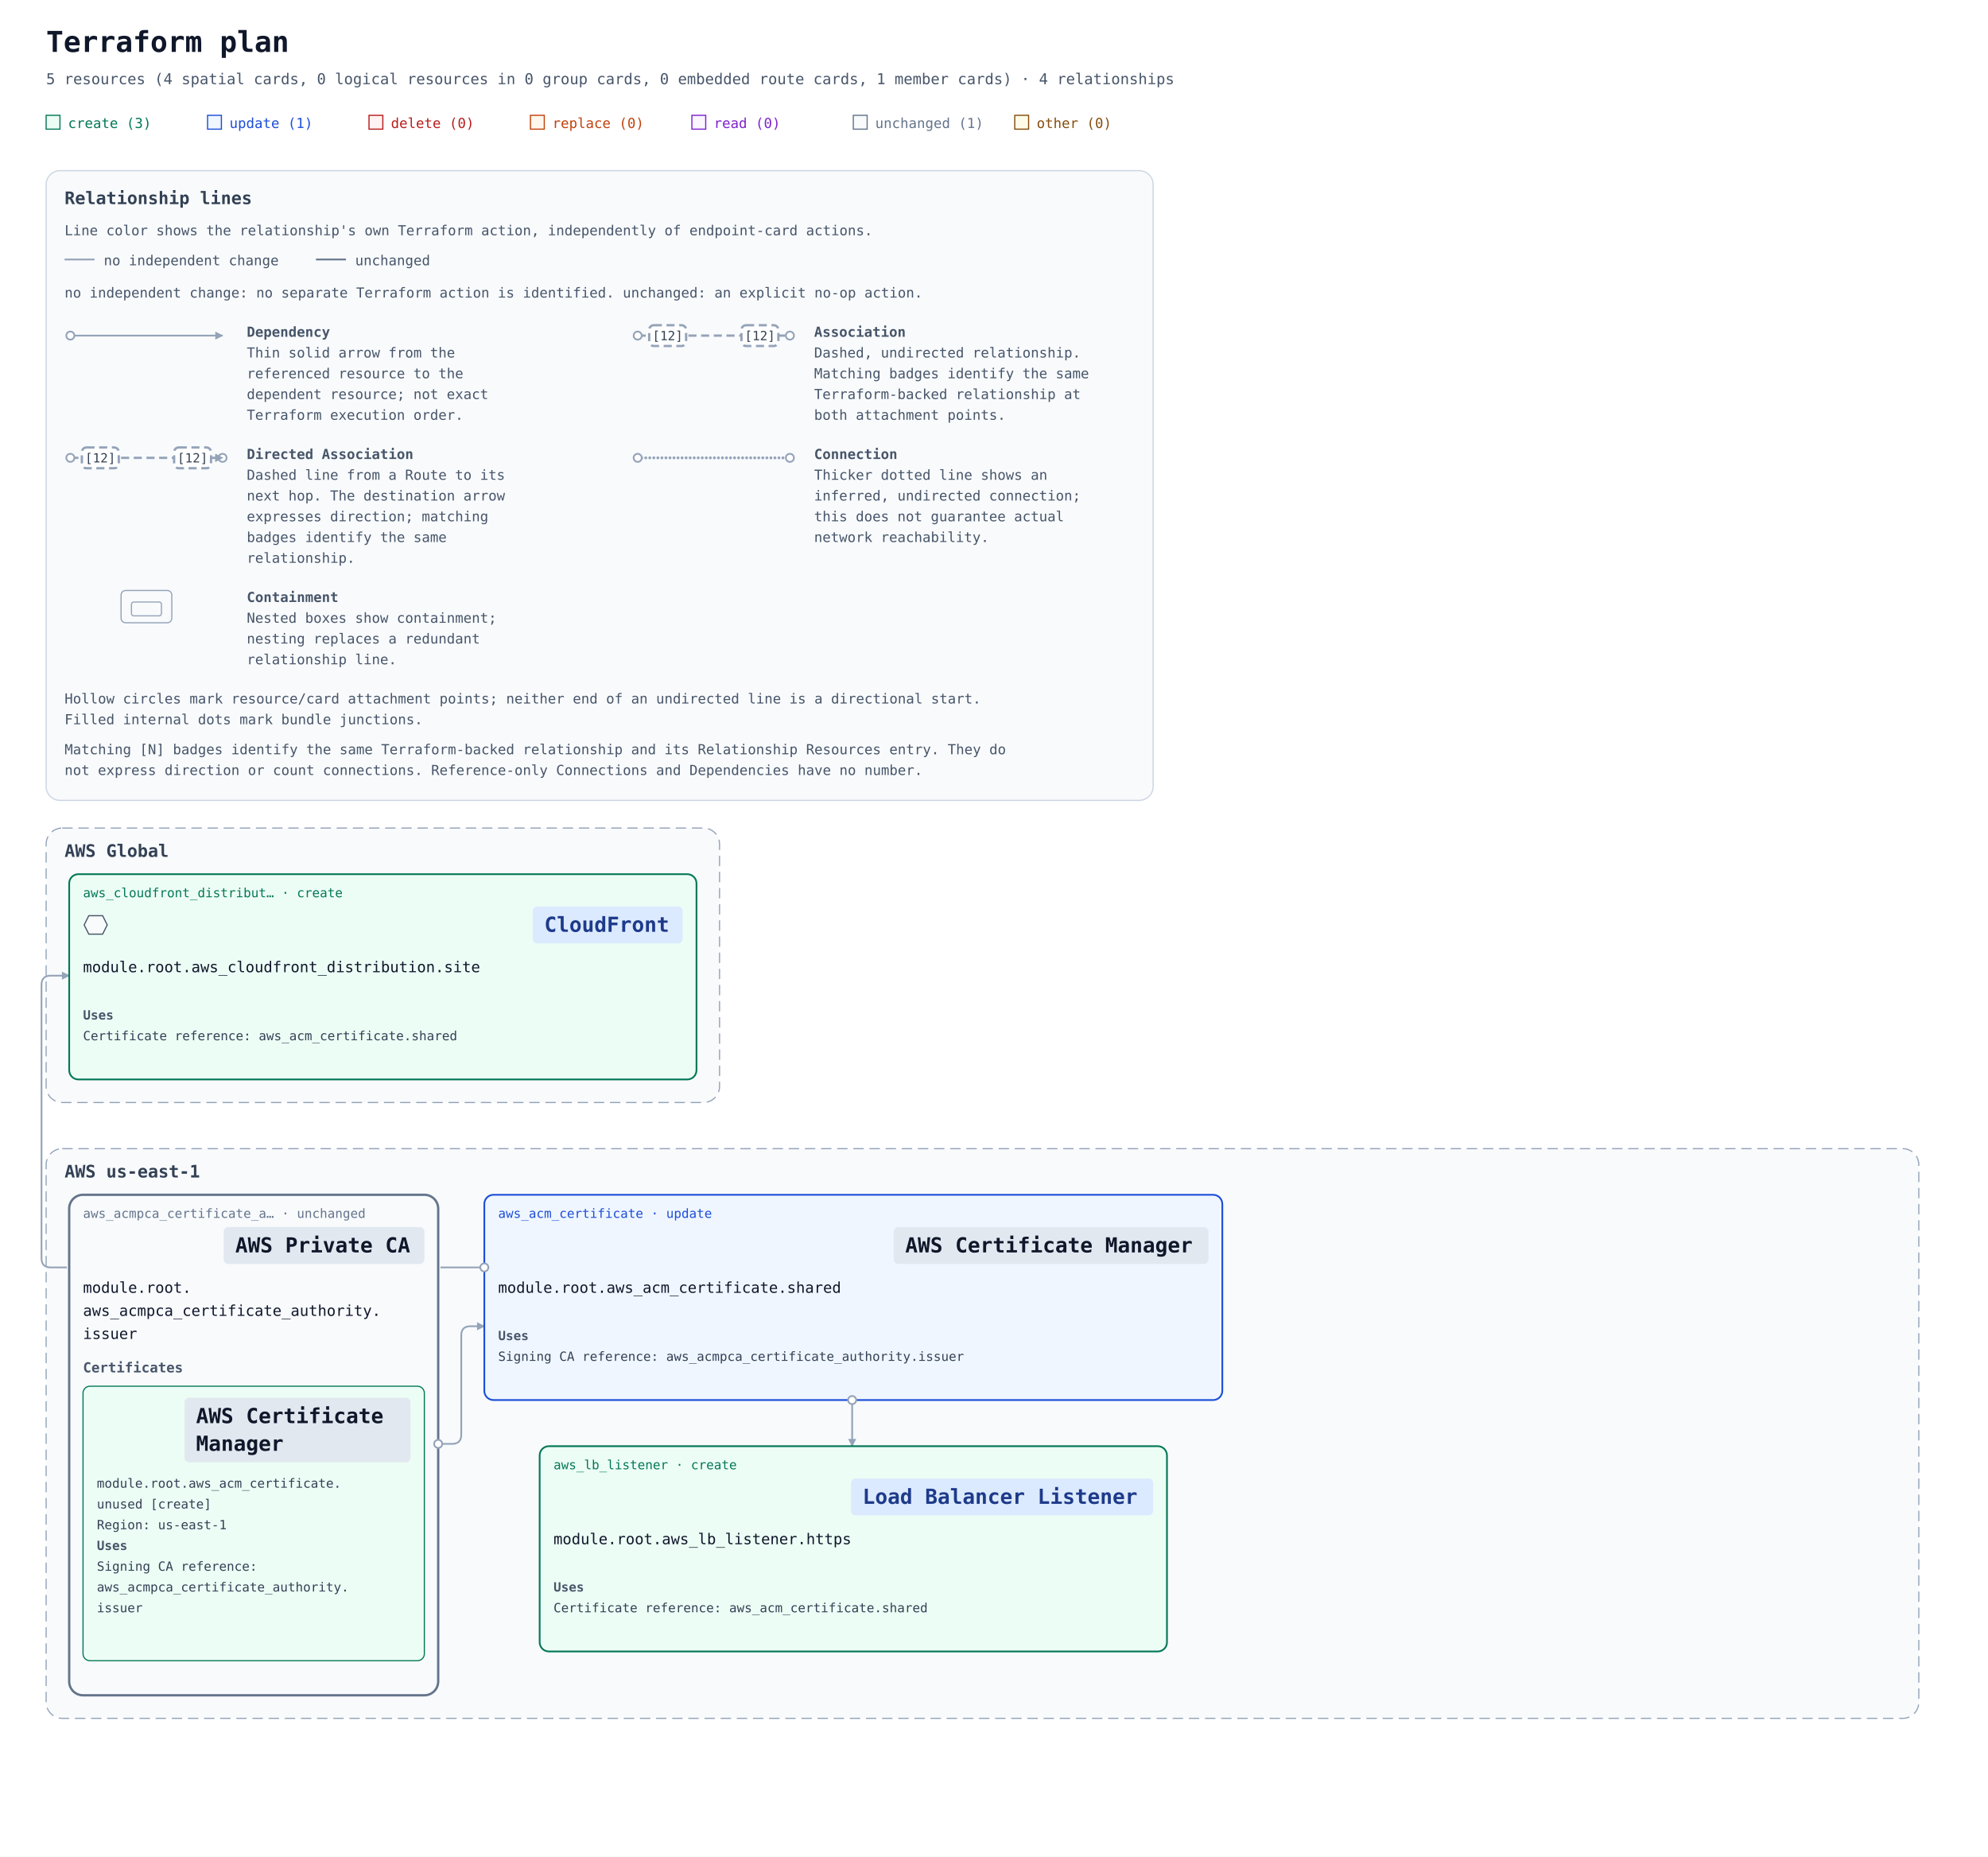
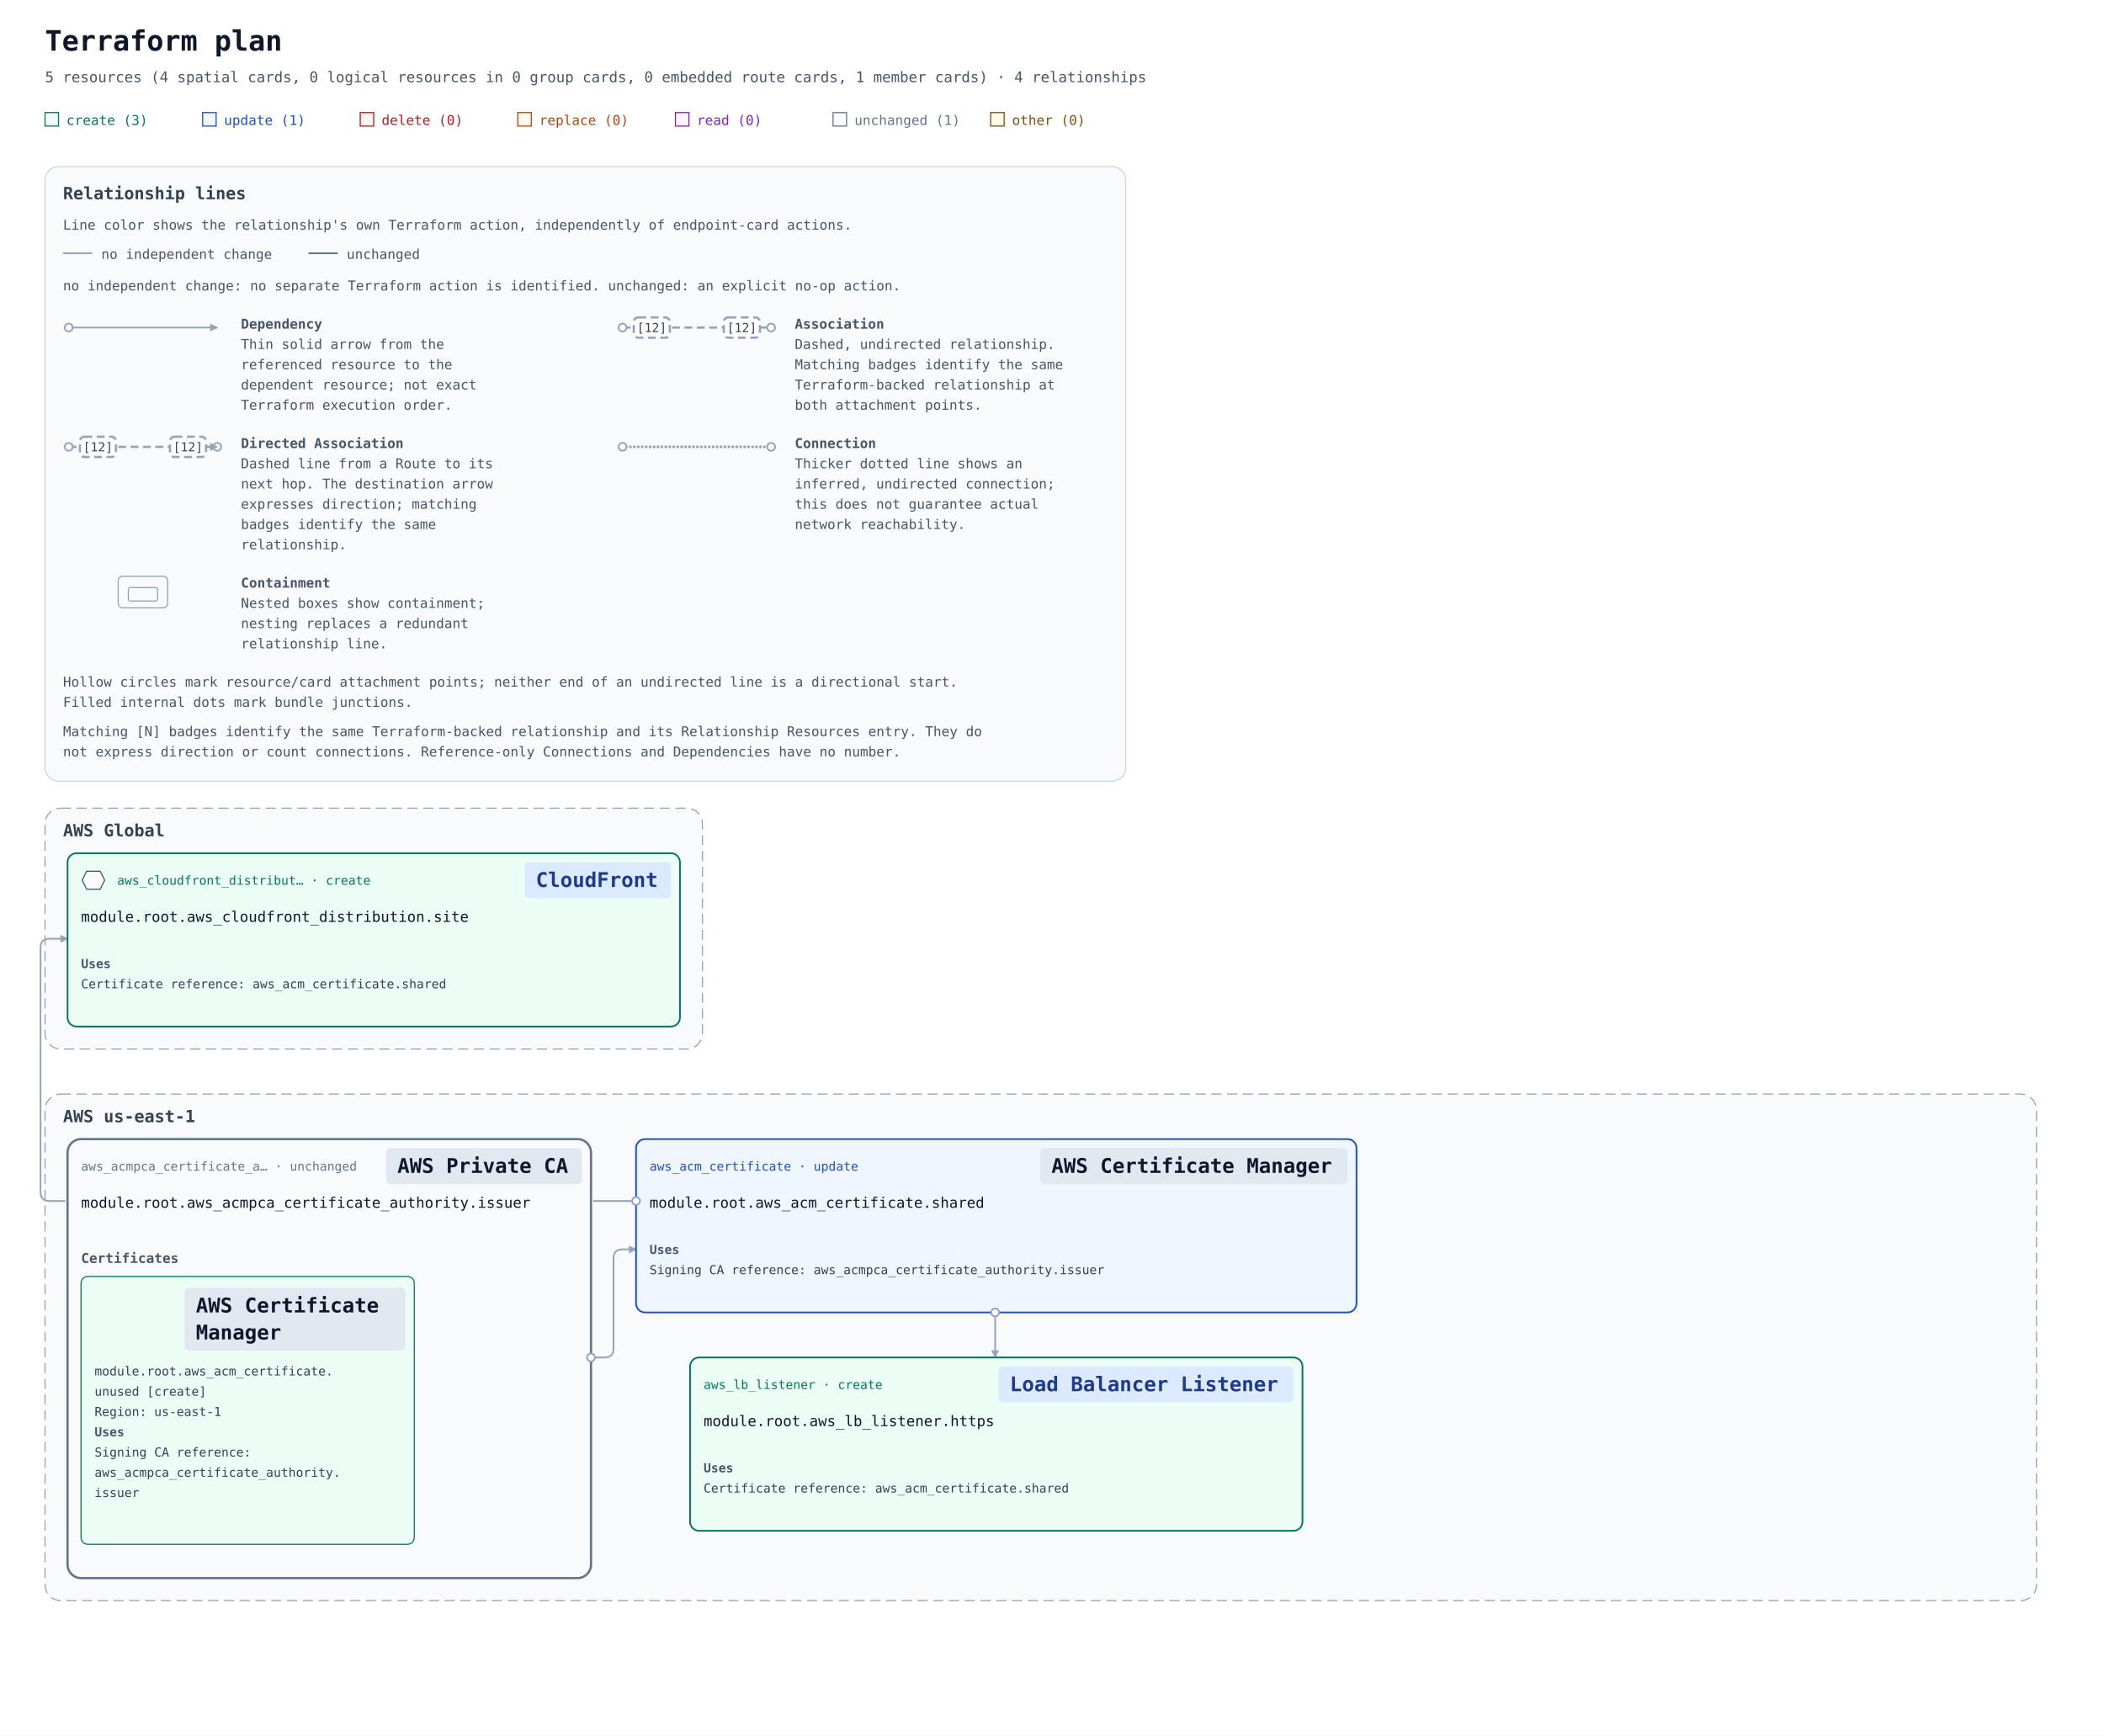
- <svg xmlns="http://www.w3.org/2000/svg" width="1724" height="1610" viewBox="0 0 1724 1610" role="img" aria-labelledby="title description">
+ <svg xmlns="http://www.w3.org/2000/svg" width="1869" height="1542" viewBox="0 0 1869 1542" role="img" aria-labelledby="title description">
  <defs>
    <marker id="arrow" viewBox="0 0 10 10" refX="9" refY="5" markerWidth="7" markerHeight="7" markerUnits="userSpaceOnUse" orient="auto-start-reverse">
      <path d="M 0 0 L 10 5 L 0 10 z" fill="#94a3b8" />
    </marker>
-     <mask id="container-occlusion-0" maskUnits="userSpaceOnUse" maskContentUnits="userSpaceOnUse" x="0" y="0" width="1724" height="1052" style="mask-type:luminance">
-       <rect width="1724" height="1052" fill="white" />
-       <rect data-occluder="resource-6177735f61636d7063615f63657274696669636174655f617574686f726974792e697373756572-current" x="58" y="476" width="324" height="438" rx="14" fill="black" />
+     <mask id="container-occlusion-0" maskUnits="userSpaceOnUse" maskContentUnits="userSpaceOnUse" x="0" y="0" width="1869" height="984" style="mask-type:luminance">
+       <rect width="1869" height="984" fill="white" />
+       <rect data-occluder="resource-6177735f61636d7063615f63657274696669636174655f617574686f726974792e697373756572-current" x="58" y="452" width="469" height="394" rx="14" fill="black" />
    </mask>
  </defs>
  <rect width="100%" height="100%" fill="#ffffff" />
  <g font-family="ui-monospace, SFMono-Regular, Consolas, monospace">
    <text x="40" y="45" font-size="25" font-weight="700" fill="#0f172a">Terraform plan</text>
    <text x="40" y="73" font-size="13" fill="#475569">5 resources (4 spatial cards, 0 logical resources in 0 group cards, 0 embedded route cards, 1 member cards) · 4 relationships</text>
    <rect x="40" y="100" width="12" height="12" fill="#ecfdf5" stroke="#047857" />
    <text x="59" y="111" font-size="12" fill="#047857">create (3)</text>
    <rect x="180" y="100" width="12" height="12" fill="#eff6ff" stroke="#1d4ed8" />
    <text x="199" y="111" font-size="12" fill="#1d4ed8">update (1)</text>
    <rect x="320" y="100" width="12" height="12" fill="#fef2f2" stroke="#b91c1c" />
    <text x="339" y="111" font-size="12" fill="#b91c1c">delete (0)</text>
    <rect x="460" y="100" width="12" height="12" fill="#fff7ed" stroke="#c2410c" />
    <text x="479" y="111" font-size="12" fill="#c2410c">replace (0)</text>
    <rect x="600" y="100" width="12" height="12" fill="#faf5ff" stroke="#7e22ce" />
    <text x="619" y="111" font-size="12" fill="#7e22ce">read (0)</text>
    <rect x="740" y="100" width="12" height="12" fill="#f8fafc" stroke="#64748b" />
    <text x="759" y="111" font-size="12" fill="#64748b">unchanged (1)</text>
    <rect x="880" y="100" width="12" height="12" fill="#fefce8" stroke="#854d0e" />
    <text x="899" y="111" font-size="12" fill="#854d0e">other (0)</text>
    <g id="relationship-legend" font-size="12" fill="#475569" transform="translate(40 148)">
      <rect width="960" height="546" rx="12" fill="#f8fafc" stroke="#cbd5e1" />
      <text x="16" y="29" font-size="15" font-weight="700" fill="#334155">Relationship lines</text>
      <text x="16" y="56">Line color shows the relationship's own Terraform action, independently of endpoint-card actions.</text>
      <path data-legend-action="none" d="M 16 77 H 42" fill="none" stroke="#94a3b8" stroke-width="1.5" />
      <text x="50" y="82">no independent change</text>
      <path data-legend-action="unchanged" d="M 234 77 H 260" fill="none" stroke="#64748b" stroke-width="1.5" />
      <text x="268" y="82">unchanged</text>
      <text x="16" y="110">no independent change: no separate Terraform action is identified. unchanged: an explicit no-op action.</text>
      <g data-legend-entry="dependency" transform="translate(0 132)">
        <g data-legend-sample="dependency">
          <path data-legend-kind="dependency" data-directionality="directed" d="M 21 11 H 153" fill="none" stroke="#94a3b8" stroke-width="1.5" marker-end="url(#arrow)" />
          <circle data-legend-endpoint="source" cx="21" cy="11" r="3.5" fill="#ffffff" stroke="#94a3b8" stroke-width="1.5" />
        </g>
        <text x="174" y="12" font-weight="700">Dependency</text>
        <text x="174" y="30">Thin solid arrow from the</text>
        <text x="174" y="48">referenced resource to the</text>
        <text x="174" y="66">dependent resource; not exact</text>
        <text x="174" y="84">Terraform execution order.</text>
      </g>
      <g data-legend-entry="association" transform="translate(492 132)">
        <g data-legend-sample="association">
          <path data-legend-kind="association" data-directionality="undirected" d="M 21 11 H 153" fill="none" stroke="#94a3b8" stroke-width="2" stroke-dasharray="7 4" />
          <circle data-legend-endpoint="source" cx="21" cy="11" r="3.5" fill="#ffffff" stroke="#94a3b8" stroke-width="1.5" />
          <circle data-legend-endpoint="target" cx="153" cy="11" r="3.5" fill="#ffffff" stroke="#94a3b8" stroke-width="1.5" />
          <g data-legend-badge="source">
            <rect x="31" y="2" width="32" height="18" rx="4" fill="#ffffff" stroke="#94a3b8" stroke-width="2" stroke-dasharray="7 4" />
            <text x="47" y="15" text-anchor="middle" font-size="11" fill="#334155">[12]</text>
          </g>
          <g data-legend-badge="target">
            <rect x="111" y="2" width="32" height="18" rx="4" fill="#ffffff" stroke="#94a3b8" stroke-width="2" stroke-dasharray="7 4" />
            <text x="127" y="15" text-anchor="middle" font-size="11" fill="#334155">[12]</text>
          </g>
        </g>
        <text x="174" y="12" font-weight="700">Association</text>
        <text x="174" y="30">Dashed, undirected relationship.</text>
        <text x="174" y="48">Matching badges identify the same</text>
        <text x="174" y="66">Terraform-backed relationship at</text>
        <text x="174" y="84">both attachment points.</text>
      </g>
      <g data-legend-entry="directed-association" transform="translate(0 238)">
        <g data-legend-sample="directed-association">
          <path data-legend-kind="directed-association" data-directionality="directed" d="M 21 11 H 153" fill="none" stroke="#94a3b8" stroke-width="2" stroke-dasharray="7 4" marker-end="url(#arrow)" />
          <circle data-legend-endpoint="source" cx="21" cy="11" r="3.5" fill="#ffffff" stroke="#94a3b8" stroke-width="1.5" />
          <circle data-legend-endpoint="target" cx="153" cy="11" r="3.5" fill="#ffffff" stroke="#94a3b8" stroke-width="1.5" />
          <path data-legend-arrow="true" d="M 146.7 7.5 L 153.7 11 L 146.7 14.5 Z" fill="#94a3b8" />
          <g data-legend-badge="source">
            <rect x="31" y="2" width="32" height="18" rx="4" fill="#ffffff" stroke="#94a3b8" stroke-width="2" stroke-dasharray="7 4" />
            <text x="47" y="15" text-anchor="middle" font-size="11" fill="#334155">[12]</text>
          </g>
          <g data-legend-badge="target">
            <rect x="111" y="2" width="32" height="18" rx="4" fill="#ffffff" stroke="#94a3b8" stroke-width="2" stroke-dasharray="7 4" />
            <text x="127" y="15" text-anchor="middle" font-size="11" fill="#334155">[12]</text>
          </g>
        </g>
        <text x="174" y="12" font-weight="700">Directed Association</text>
        <text x="174" y="30">Dashed line from a Route to its</text>
        <text x="174" y="48">next hop. The destination arrow</text>
        <text x="174" y="66">expresses direction; matching</text>
        <text x="174" y="84">badges identify the same</text>
        <text x="174" y="102">relationship.</text>
      </g>
      <g data-legend-entry="connection" transform="translate(492 238)">
        <g data-legend-sample="connection">
          <path data-legend-kind="connection" data-directionality="undirected" d="M 21 11 H 153" fill="none" stroke="#94a3b8" stroke-width="2.5" stroke-dasharray="0 3.5" stroke-linecap="round" />
          <circle data-legend-endpoint="source" cx="21" cy="11" r="3.5" fill="#ffffff" stroke="#94a3b8" stroke-width="1.5" />
          <circle data-legend-endpoint="target" cx="153" cy="11" r="3.5" fill="#ffffff" stroke="#94a3b8" stroke-width="1.5" />
        </g>
        <text x="174" y="12" font-weight="700">Connection</text>
        <text x="174" y="30">Thicker dotted line shows an</text>
        <text x="174" y="48">inferred, undirected connection;</text>
        <text x="174" y="66">this does not guarantee actual</text>
        <text x="174" y="84">network reachability.</text>
      </g>
      <g data-legend-entry="containment" transform="translate(0 362)">
        <g data-legend-sample="containment">
          <g data-legend-kind="containment" fill="none" stroke="#94a3b8">
            <rect x="65" y="2" width="44" height="28" rx="4" />
            <rect x="74" y="12" width="26" height="12" rx="2" />
          </g>
        </g>
        <text x="174" y="12" font-weight="700">Containment</text>
        <text x="174" y="30">Nested boxes show containment;</text>
        <text x="174" y="48">nesting replaces a redundant</text>
        <text x="174" y="66">relationship line.</text>
      </g>
      <text x="16" y="462">Hollow circles mark resource/card attachment points; neither end of an undirected line is a directional start.</text>
      <text x="16" y="480">Filled internal dots mark bundle junctions.</text>
      <text x="16" y="506">Matching [N] badges identify the same Terraform-backed relationship and its Relationship Resources entry. They do</text>
      <text x="16" y="524">not express direction or count connections. Reference-only Connections and Dependencies have no number.</text>
    </g>
    <g transform="translate(0 558)">
      <g data-architecture="true" transform="translate(0 0)">
        <g data-deployment-scope="true" data-scope-provider="AWS" data-global="true">
-           <rect x="40" y="160" width="584" height="238" rx="14" fill="#f8fafc" stroke="#94a3b8" stroke-dasharray="9 5" />
+           <rect x="40" y="160" width="584" height="214" rx="14" fill="#f8fafc" stroke="#94a3b8" stroke-dasharray="9 5" />
          <text x="56" y="185" font-size="15" font-weight="700" fill="#334155">AWS Global</text>
        </g>
        <g data-deployment-scope="true" data-scope-provider="AWS" data-region="us-east-1">
-           <rect x="40" y="438" width="1624" height="494" rx="14" fill="#f8fafc" stroke="#94a3b8" stroke-dasharray="9 5" />
-           <text x="56" y="463" font-size="15" font-weight="700" fill="#334155">AWS us-east-1</text>
+           <rect x="40" y="414" width="1769" height="450" rx="14" fill="#f8fafc" stroke="#94a3b8" stroke-dasharray="9 5" />
+           <text x="56" y="439" font-size="15" font-weight="700" fill="#334155">AWS us-east-1</text>
        </g>
        <g data-member-cluster="resource-6177735f61636d7063615f63657274696669636174655f617574686f726974792e697373756572-current">
-           <rect x="60" y="478" width="320" height="434" rx="12" fill="#f8fafc" stroke="#64748b" stroke-width="2" data-mode="managed" />
-         </g>
-         <path d="M 420 541 L 44 541 Q 36 541 36 533 L 36 296 Q 36 288 44 288 L 60 288 " data-edge-kind="dependency" data-directionality="directed" data-source="resource-6177735f61636d5f63657274696669636174652e736861726564-current" data-target="resource-6177735f636c6f756466726f6e745f646973747269627574696f6e2e73697465-current" fill="none" stroke="#94a3b8" stroke-width="1.5" stroke-linejoin="round" marker-end="url(#arrow)" mask="url(#container-occlusion-0)" />
-         <path d="M 739 656 L 739 696 " data-edge-kind="dependency" data-directionality="directed" data-source="resource-6177735f61636d5f63657274696669636174652e736861726564-current" data-target="resource-6177735f6c625f6c697374656e65722e6874747073-current" fill="none" stroke="#94a3b8" stroke-width="1.5" stroke-linejoin="round" marker-end="url(#arrow)" mask="url(#container-occlusion-0)" />
-         <path d="M 380 694 L 392 694 Q 400 694 400 686 L 400 600 Q 400 592 408 592 L 420 592 " data-edge-kind="dependency" data-directionality="directed" data-source="resource-6177735f61636d7063615f63657274696669636174655f617574686f726974792e697373756572-current" data-target="resource-6177735f61636d5f63657274696669636174652e736861726564-current" fill="none" stroke="#94a3b8" stroke-width="1.5" stroke-linejoin="round" marker-end="url(#arrow)" />
+           <rect x="60" y="454" width="465" height="390" rx="12" fill="#f8fafc" stroke="#64748b" stroke-width="2" data-mode="managed" />
+         </g>
+         <path d="M 565 509 L 44 509 Q 36 509 36 501 L 36 284 Q 36 276 44 276 L 60 276 " data-edge-kind="dependency" data-directionality="directed" data-source="resource-6177735f61636d5f63657274696669636174652e736861726564-current" data-target="resource-6177735f636c6f756466726f6e745f646973747269627574696f6e2e73697465-current" fill="none" stroke="#94a3b8" stroke-width="1.5" stroke-linejoin="round" marker-end="url(#arrow)" mask="url(#container-occlusion-0)" />
+         <path d="M 884 608 L 884 648 " data-edge-kind="dependency" data-directionality="directed" data-source="resource-6177735f61636d5f63657274696669636174652e736861726564-current" data-target="resource-6177735f6c625f6c697374656e65722e6874747073-current" fill="none" stroke="#94a3b8" stroke-width="1.5" stroke-linejoin="round" marker-end="url(#arrow)" mask="url(#container-occlusion-0)" />
+         <path d="M 525 648 L 537 648 Q 545 648 545 640 L 545 560 Q 545 552 553 552 L 565 552 " data-edge-kind="dependency" data-directionality="directed" data-source="resource-6177735f61636d7063615f63657274696669636174655f617574686f726974792e697373756572-current" data-target="resource-6177735f61636d5f63657274696669636174652e736861726564-current" fill="none" stroke="#94a3b8" stroke-width="1.5" stroke-linejoin="round" marker-end="url(#arrow)" />
        <g data-edge-kind="dependency" data-source="resource-6177735f61636d7063615f63657274696669636174655f617574686f726974792e697373756572-current" data-target="resource-6177735f61636d5f63657274696669636174652e756e75736564-current" />
        <g id="resource-6177735f61636d5f63657274696669636174652e736861726564-current" data-architecture-id="terraform:6177735f61636d5f63657274696669636174652e736861726564-current" data-qualified-address="module.root.aws_acm_certificate.shared" data-terraform-address="aws_acm_certificate.shared">
-           <rect x="420" y="478" width="640" height="178" rx="8" fill="#eff6ff" stroke="#1d4ed8" stroke-width="1.5" data-mode="managed" />
-           <text x="432" y="498" font-size="11" fill="#1d4ed8">aws_acm_certificate · update</text>
-           <rect data-service-badge="true" data-service-category="neutral" data-service-full-name="AWS Certificate Manager" data-display-name="AWS Certificate Manager" x="775" y="506" width="273" height="32" rx="4" fill="#e2e8f0" />
-           <text data-service-name="true" x="785" y="528" font-size="18" font-weight="700" fill="#0f172a" xml:space="preserve">AWS Certificate Manager</text>
-           <text x="432" y="563" font-size="13" fill="#0f172a" xml:space="preserve">module.root.aws_acm_certificate.shared</text>
+           <rect x="565" y="454" width="640" height="154" rx="8" fill="#eff6ff" stroke="#1d4ed8" stroke-width="1.5" data-mode="managed" />
+           <text x="577" y="482" font-size="11" fill="#1d4ed8">aws_acm_certificate · update</text>
+           <rect data-service-badge="true" data-service-category="neutral" data-service-full-name="AWS Certificate Manager" data-display-name="AWS Certificate Manager" x="924" y="462" width="273" height="32" rx="4" fill="#e2e8f0" />
+           <text data-service-name="true" x="934" y="484" font-size="18" font-weight="700" fill="#0f172a" xml:space="preserve">AWS Certificate Manager</text>
+           <text x="577" y="515" font-size="13" fill="#0f172a" xml:space="preserve">module.root.aws_acm_certificate.shared</text>
          <g data-resource-references="true">
-             <text x="432" y="604" font-size="11" font-weight="700" fill="#475569">Uses</text>
+             <text x="577" y="556" font-size="11" font-weight="700" fill="#475569">Uses</text>
            <a href="#resource-6177735f61636d7063615f63657274696669636174655f617574686f726974792e697373756572-current" data-reference-attribute="certificate_authority_arn">
-               <text x="432" y="622" font-size="11" fill="#334155" xml:space="preserve">Signing CA reference: aws_acmpca_certificate_authority.issuer</text>
+               <text x="577" y="574" font-size="11" fill="#334155" xml:space="preserve">Signing CA reference: aws_acmpca_certificate_authority.issuer</text>
            </a>
          </g>
-           <text x="432" y="644" font-size="10" fill="#64748b" />
+           <text x="577" y="596" font-size="10" fill="#64748b" />
        </g>
        <g id="resource-6177735f61636d7063615f63657274696669636174655f617574686f726974792e697373756572-current" data-architecture-id="terraform:6177735f61636d7063615f63657274696669636174655f617574686f726974792e697373756572-current" data-qualified-address="module.root.aws_acmpca_certificate_authority.issuer" data-terraform-address="aws_acmpca_certificate_authority.issuer">
-           <text x="72" y="498" font-size="11" fill="#64748b">aws_acmpca_certificate_a… · unchanged</text>
-           <rect data-service-badge="true" data-service-category="neutral" data-service-full-name="AWS Private CA" data-display-name="AWS Private CA" x="194" y="506" width="174" height="32" rx="4" fill="#e2e8f0" />
-           <text data-service-name="true" x="204" y="528" font-size="18" font-weight="700" fill="#0f172a" xml:space="preserve">AWS Private CA</text>
-           <text x="72" y="563" font-size="13" fill="#0f172a" xml:space="preserve">module.root.</text>
-           <text x="72" y="583" font-size="13" fill="#0f172a" xml:space="preserve">aws_acmpca_certificate_authority.</text>
-           <text x="72" y="603" font-size="13" fill="#0f172a" xml:space="preserve">issuer</text>
+           <text x="72" y="482" font-size="11" fill="#64748b">aws_acmpca_certificate_a… · unchanged</text>
+           <rect data-service-badge="true" data-service-category="neutral" data-service-full-name="AWS Private CA" data-display-name="AWS Private CA" x="343" y="462" width="174" height="32" rx="4" fill="#e2e8f0" />
+           <text data-service-name="true" x="353" y="484" font-size="18" font-weight="700" fill="#0f172a" xml:space="preserve">AWS Private CA</text>
+           <text x="72" y="515" font-size="13" fill="#0f172a" xml:space="preserve">module.root.aws_acmpca_certificate_authority.issuer</text>
          <g data-cluster-members="true">
-             <text x="72" y="632" font-size="12" font-weight="700" fill="#475569">Certificates</text>
+             <text x="72" y="564" font-size="12" font-weight="700" fill="#475569">Certificates</text>
            <g id="resource-6177735f61636d5f63657274696669636174652e756e75736564-current" data-architecture-id="terraform:6177735f61636d5f63657274696669636174652e756e75736564-current" data-terraform-address="aws_acm_certificate.unused" data-qualified-address="module.root.aws_acm_certificate.unused" data-embedded-member="true" data-member-owner="aws_acmpca_certificate_authority.issuer">
-               <rect x="72" y="644" width="296" height="238" rx="6" fill="#ecfdf5" stroke="#047857" stroke-width="1" />
-               <rect data-service-badge="true" data-service-category="neutral" data-service-full-name="AWS Certificate Manager" data-display-name="AWS Certificate Manager" x="160" y="654" width="196" height="56" rx="4" fill="#e2e8f0" />
-               <text data-service-name="true" x="170" y="676" font-size="18" font-weight="700" fill="#0f172a" xml:space="preserve">AWS Certificate </text>
-               <text data-service-name="true" x="170" y="700" font-size="18" font-weight="700" fill="#0f172a" xml:space="preserve">Manager</text>
-               <text x="84" y="732" font-size="11" fill="#334155" xml:space="preserve">module.root.aws_acm_certificate.</text>
-               <text x="84" y="750" font-size="11" fill="#334155" xml:space="preserve">unused [create]</text>
-               <text x="84" y="768" font-size="11" fill="#334155" xml:space="preserve">Region: us-east-1</text>
+               <rect x="72" y="576" width="296" height="238" rx="6" fill="#ecfdf5" stroke="#047857" stroke-width="1" />
+               <rect data-service-badge="true" data-service-category="neutral" data-service-full-name="AWS Certificate Manager" data-display-name="AWS Certificate Manager" x="164" y="586" width="196" height="56" rx="4" fill="#e2e8f0" />
+               <text data-service-name="true" x="174" y="608" font-size="18" font-weight="700" fill="#0f172a" xml:space="preserve">AWS Certificate </text>
+               <text data-service-name="true" x="174" y="632" font-size="18" font-weight="700" fill="#0f172a" xml:space="preserve">Manager</text>
+               <text x="84" y="664" font-size="11" fill="#334155" xml:space="preserve">module.root.aws_acm_certificate.</text>
+               <text x="84" y="682" font-size="11" fill="#334155" xml:space="preserve">unused [create]</text>
+               <text x="84" y="700" font-size="11" fill="#334155" xml:space="preserve">Region: us-east-1</text>
              <g data-resource-references="true">
-                 <text x="84" y="786" font-size="11" font-weight="700" fill="#475569">Uses</text>
+                 <text x="84" y="718" font-size="11" font-weight="700" fill="#475569">Uses</text>
                <a href="#resource-6177735f61636d7063615f63657274696669636174655f617574686f726974792e697373756572-current" data-reference-attribute="certificate_authority_arn">
-                   <text x="84" y="804" font-size="11" fill="#334155" xml:space="preserve">Signing CA reference: </text>
-                   <text x="84" y="822" font-size="11" fill="#334155" xml:space="preserve">aws_acmpca_certificate_authority.</text>
-                   <text x="84" y="840" font-size="11" fill="#334155" xml:space="preserve">issuer</text>
+                   <text x="84" y="736" font-size="11" fill="#334155" xml:space="preserve">Signing CA reference: </text>
+                   <text x="84" y="754" font-size="11" fill="#334155" xml:space="preserve">aws_acmpca_certificate_authority.</text>
+                   <text x="84" y="772" font-size="11" fill="#334155" xml:space="preserve">issuer</text>
                </a>
              </g>
            </g>
          </g>
-           <text x="72" y="900" font-size="10" fill="#64748b" />
+           <text x="72" y="832" font-size="10" fill="#64748b" />
        </g>
        <g id="resource-6177735f636c6f756466726f6e745f646973747269627574696f6e2e73697465-current" data-architecture-id="terraform:6177735f636c6f756466726f6e745f646973747269627574696f6e2e73697465-current" data-qualified-address="module.root.aws_cloudfront_distribution.site" data-terraform-address="aws_cloudfront_distribution.site">
-           <rect x="60" y="200" width="544" height="178" rx="8" fill="#ecfdf5" stroke="#047857" stroke-width="1.5" data-mode="managed" />
-           <text x="72" y="220" font-size="11" fill="#047857">aws_cloudfront_distribut… · create</text>
-           <rect data-service-badge="true" data-service-category="network" data-service-full-name="Amazon CloudFront" data-display-name="CloudFront" x="462" y="228" width="130" height="32" rx="4" fill="#dbeafe" />
-           <text data-service-name="true" x="472" y="250" font-size="18" font-weight="700" fill="#1e3a8a" xml:space="preserve">CloudFront</text>
-           <g data-role-shape="network" transform="translate(72 235)" role="img" aria-label="Visual role: network" pointer-events="none" fill="#f8fafc" stroke="#475569" stroke-width="1">
+           <rect x="60" y="200" width="544" height="154" rx="8" fill="#ecfdf5" stroke="#047857" stroke-width="1.5" data-mode="managed" />
+           <text x="104" y="228" font-size="11" fill="#047857">aws_cloudfront_distribut… · create</text>
+           <rect data-service-badge="true" data-service-category="network" data-service-full-name="Amazon CloudFront" data-display-name="CloudFront" x="466" y="208" width="130" height="32" rx="4" fill="#dbeafe" />
+           <text data-service-name="true" x="476" y="230" font-size="18" font-weight="700" fill="#1e3a8a" xml:space="preserve">CloudFront</text>
+           <g data-role-shape="network" transform="translate(72 215)" role="img" aria-label="Visual role: network" pointer-events="none" fill="#f8fafc" stroke="#475569" stroke-width="1">
            <path d="M5 1 H17 L21 9 L17 17 H5 L1 9 Z" />
          </g>
-           <text x="72" y="285" font-size="13" fill="#0f172a" xml:space="preserve">module.root.aws_cloudfront_distribution.site</text>
+           <text x="72" y="261" font-size="13" fill="#0f172a" xml:space="preserve">module.root.aws_cloudfront_distribution.site</text>
          <g data-resource-references="true">
-             <text x="72" y="326" font-size="11" font-weight="700" fill="#475569">Uses</text>
+             <text x="72" y="302" font-size="11" font-weight="700" fill="#475569">Uses</text>
            <a href="#resource-6177735f61636d5f63657274696669636174652e736861726564-current" data-reference-attribute="viewer_certificate.acm_certificate_arn">
-               <text x="72" y="344" font-size="11" fill="#334155" xml:space="preserve">Certificate reference: aws_acm_certificate.shared</text>
+               <text x="72" y="320" font-size="11" fill="#334155" xml:space="preserve">Certificate reference: aws_acm_certificate.shared</text>
            </a>
          </g>
-           <text x="72" y="366" font-size="10" fill="#64748b" />
+           <text x="72" y="342" font-size="10" fill="#64748b" />
        </g>
        <g id="resource-6177735f6c625f6c697374656e65722e6874747073-current" data-architecture-id="terraform:6177735f6c625f6c697374656e65722e6874747073-current" data-qualified-address="module.root.aws_lb_listener.https" data-terraform-address="aws_lb_listener.https">
-           <rect x="468" y="696" width="544" height="178" rx="8" fill="#ecfdf5" stroke="#047857" stroke-width="1.5" data-mode="managed" />
-           <text x="480" y="716" font-size="11" fill="#047857">aws_lb_listener · create</text>
-           <rect data-service-badge="true" data-service-category="network" data-service-full-name="Elastic Load Balancing" data-display-name="Load Balancer Listener" x="738" y="724" width="262" height="32" rx="4" fill="#dbeafe" />
-           <text data-service-name="true" x="748" y="746" font-size="18" font-weight="700" fill="#1e3a8a" xml:space="preserve">Load Balancer Listener</text>
-           <text x="480" y="781" font-size="13" fill="#0f172a" xml:space="preserve">module.root.aws_lb_listener.https</text>
+           <rect x="613" y="648" width="544" height="154" rx="8" fill="#ecfdf5" stroke="#047857" stroke-width="1.5" data-mode="managed" />
+           <text x="625" y="676" font-size="11" fill="#047857">aws_lb_listener · create</text>
+           <rect data-service-badge="true" data-service-category="network" data-service-full-name="Elastic Load Balancing" data-display-name="Load Balancer Listener" x="887" y="656" width="262" height="32" rx="4" fill="#dbeafe" />
+           <text data-service-name="true" x="897" y="678" font-size="18" font-weight="700" fill="#1e3a8a" xml:space="preserve">Load Balancer Listener</text>
+           <text x="625" y="709" font-size="13" fill="#0f172a" xml:space="preserve">module.root.aws_lb_listener.https</text>
          <g data-resource-references="true">
-             <text x="480" y="822" font-size="11" font-weight="700" fill="#475569">Uses</text>
+             <text x="625" y="750" font-size="11" font-weight="700" fill="#475569">Uses</text>
            <a href="#resource-6177735f61636d5f63657274696669636174652e736861726564-current" data-reference-attribute="certificate_arn">
-               <text x="480" y="840" font-size="11" fill="#334155" xml:space="preserve">Certificate reference: aws_acm_certificate.shared</text>
+               <text x="625" y="768" font-size="11" fill="#334155" xml:space="preserve">Certificate reference: aws_acm_certificate.shared</text>
            </a>
          </g>
-           <text x="480" y="862" font-size="10" fill="#64748b" />
+           <text x="625" y="790" font-size="10" fill="#64748b" />
        </g>
        <g data-endpoints="true" data-source="resource-6177735f61636d5f63657274696669636174652e736861726564-current" data-target="resource-6177735f636c6f756466726f6e745f646973747269627574696f6e2e73697465-current" aria-hidden="true">
-           <circle data-endpoint="source" cx="420" cy="541" r="3.5" fill="#ffffff" stroke="#94a3b8" stroke-width="1.5" />
+           <circle data-endpoint="source" cx="565" cy="509" r="3.5" fill="#ffffff" stroke="#94a3b8" stroke-width="1.5" />
        </g>
        <g data-endpoints="true" data-source="resource-6177735f61636d5f63657274696669636174652e736861726564-current" data-target="resource-6177735f6c625f6c697374656e65722e6874747073-current" aria-hidden="true">
-           <circle data-endpoint="source" cx="739" cy="656" r="3.5" fill="#ffffff" stroke="#94a3b8" stroke-width="1.5" />
+           <circle data-endpoint="source" cx="884" cy="608" r="3.5" fill="#ffffff" stroke="#94a3b8" stroke-width="1.5" />
        </g>
        <g data-endpoints="true" data-source="resource-6177735f61636d7063615f63657274696669636174655f617574686f726974792e697373756572-current" data-target="resource-6177735f61636d5f63657274696669636174652e736861726564-current" aria-hidden="true">
-           <circle data-endpoint="source" cx="380" cy="694" r="3.5" fill="#ffffff" stroke="#94a3b8" stroke-width="1.5" />
+           <circle data-endpoint="source" cx="525" cy="648" r="3.5" fill="#ffffff" stroke="#94a3b8" stroke-width="1.5" />
        </g>
      </g>
    </g>
  </g>
</svg>
